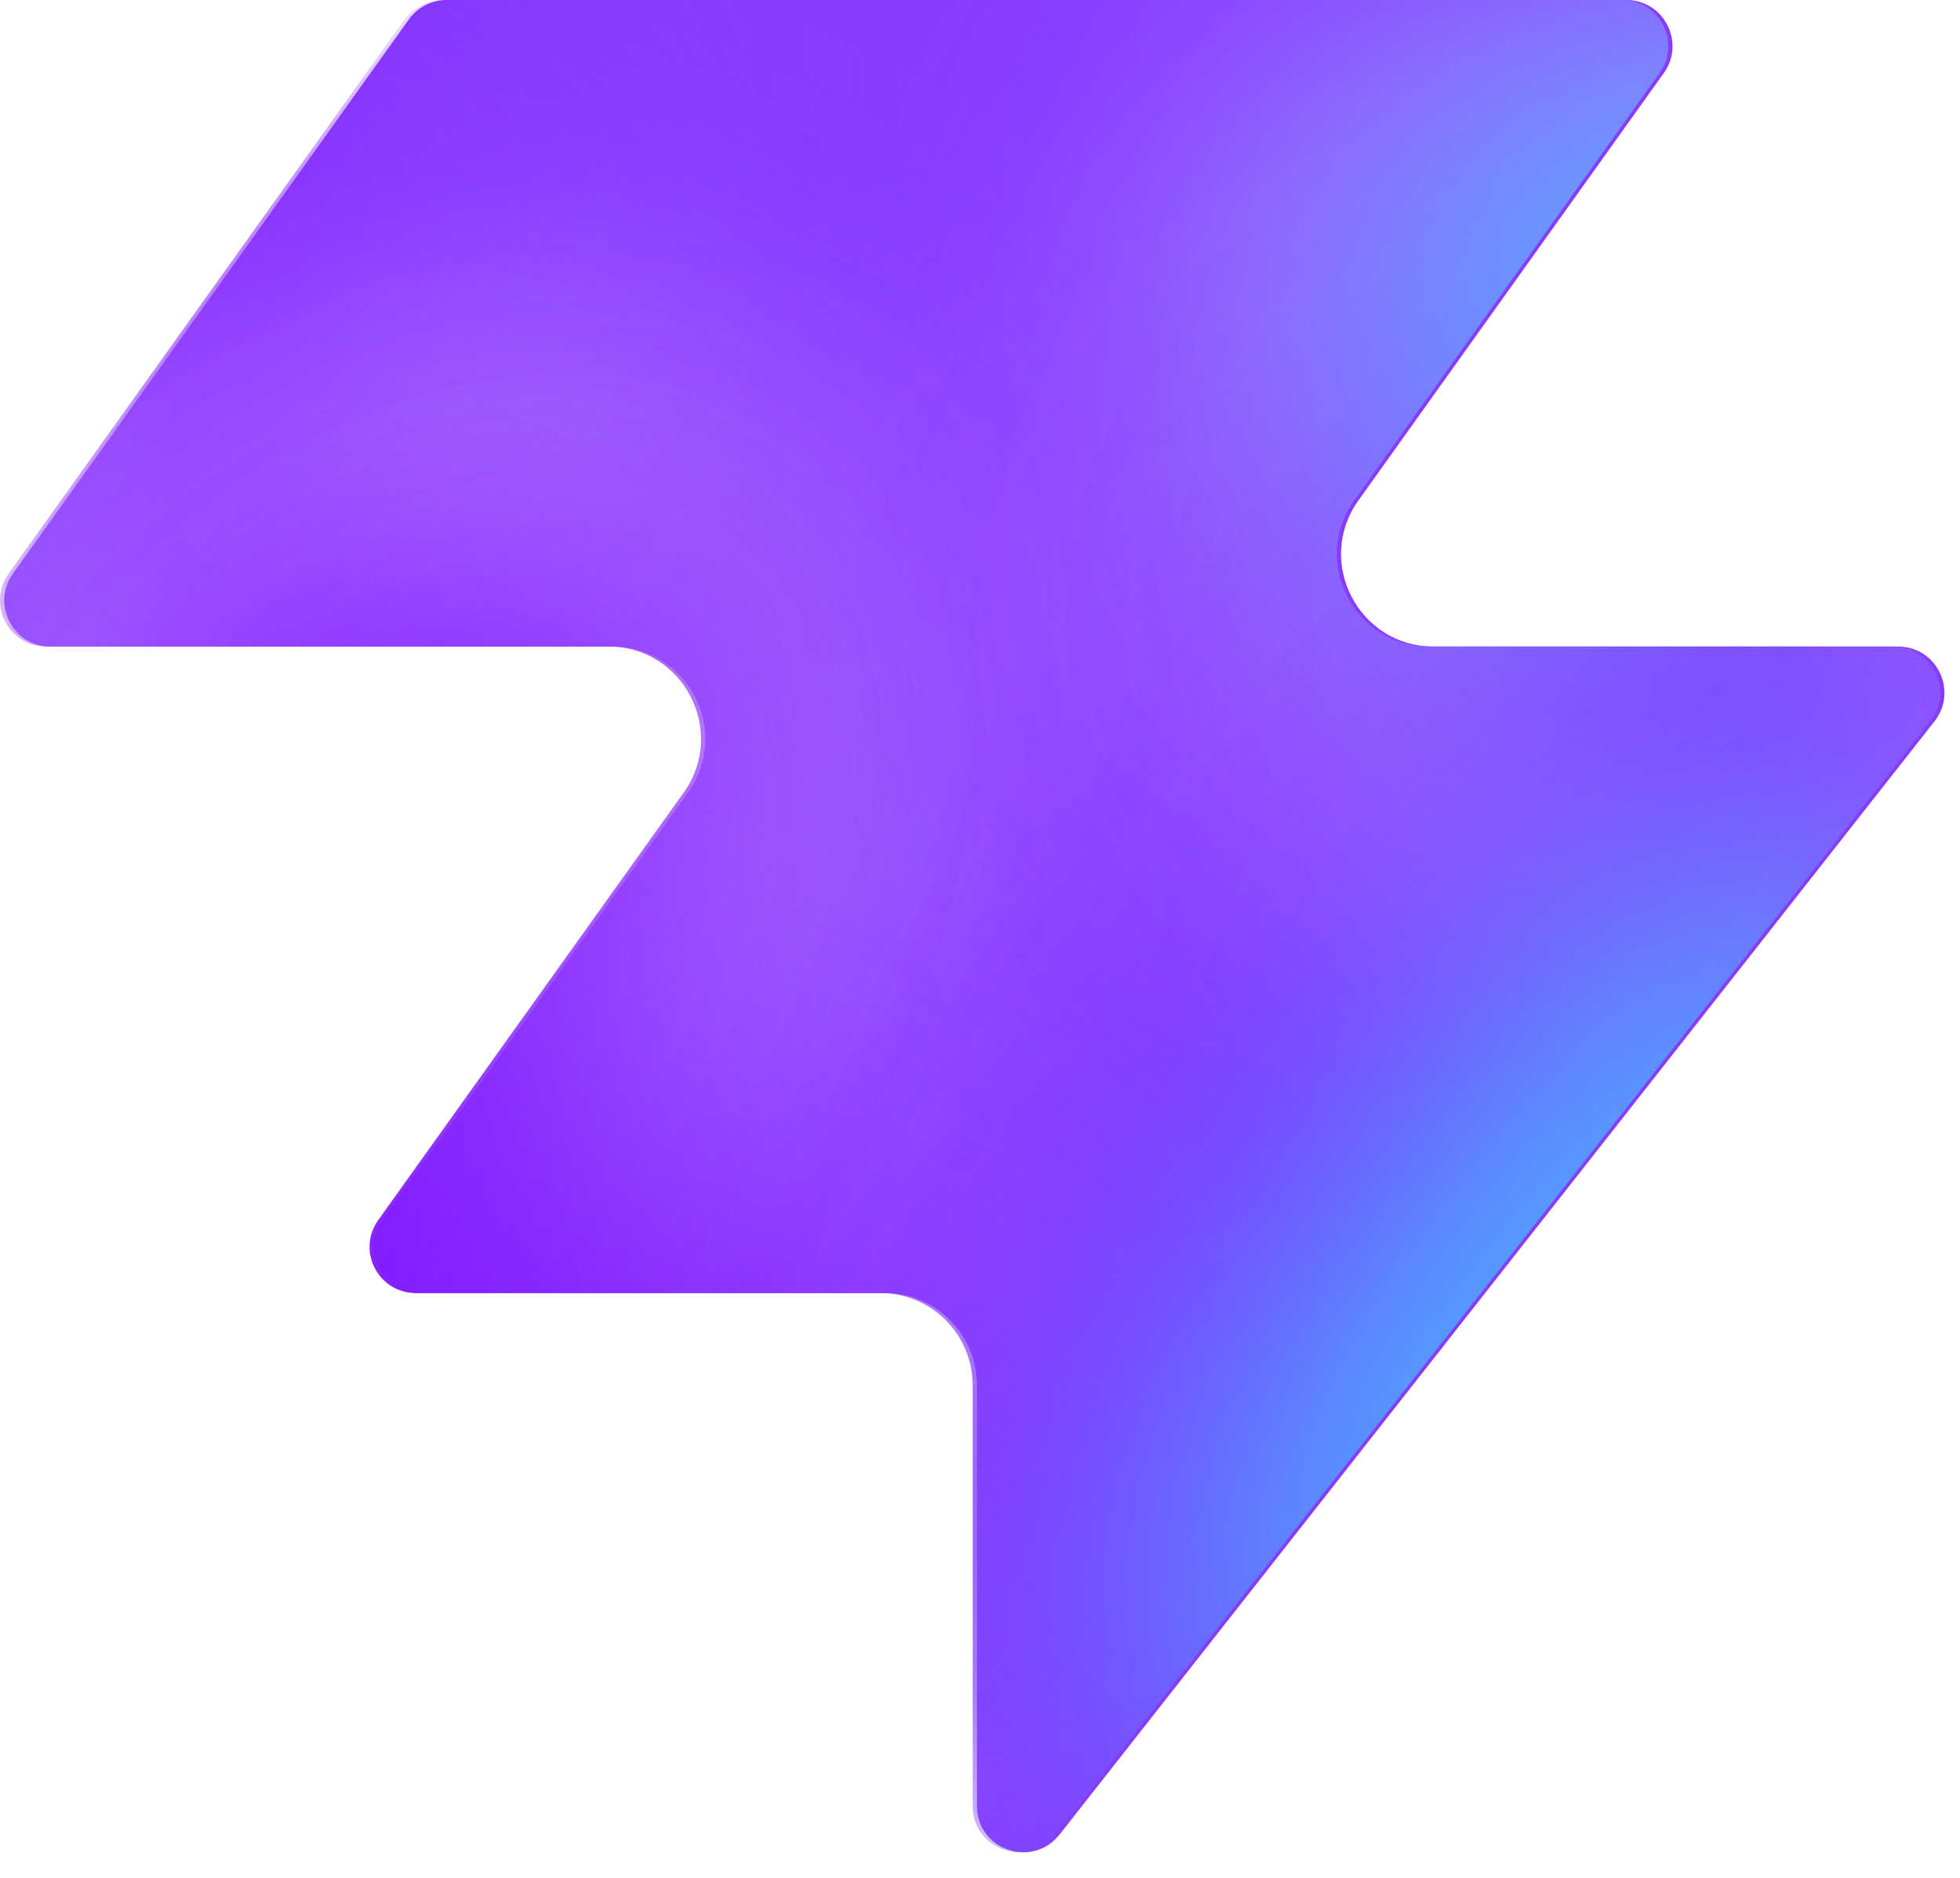
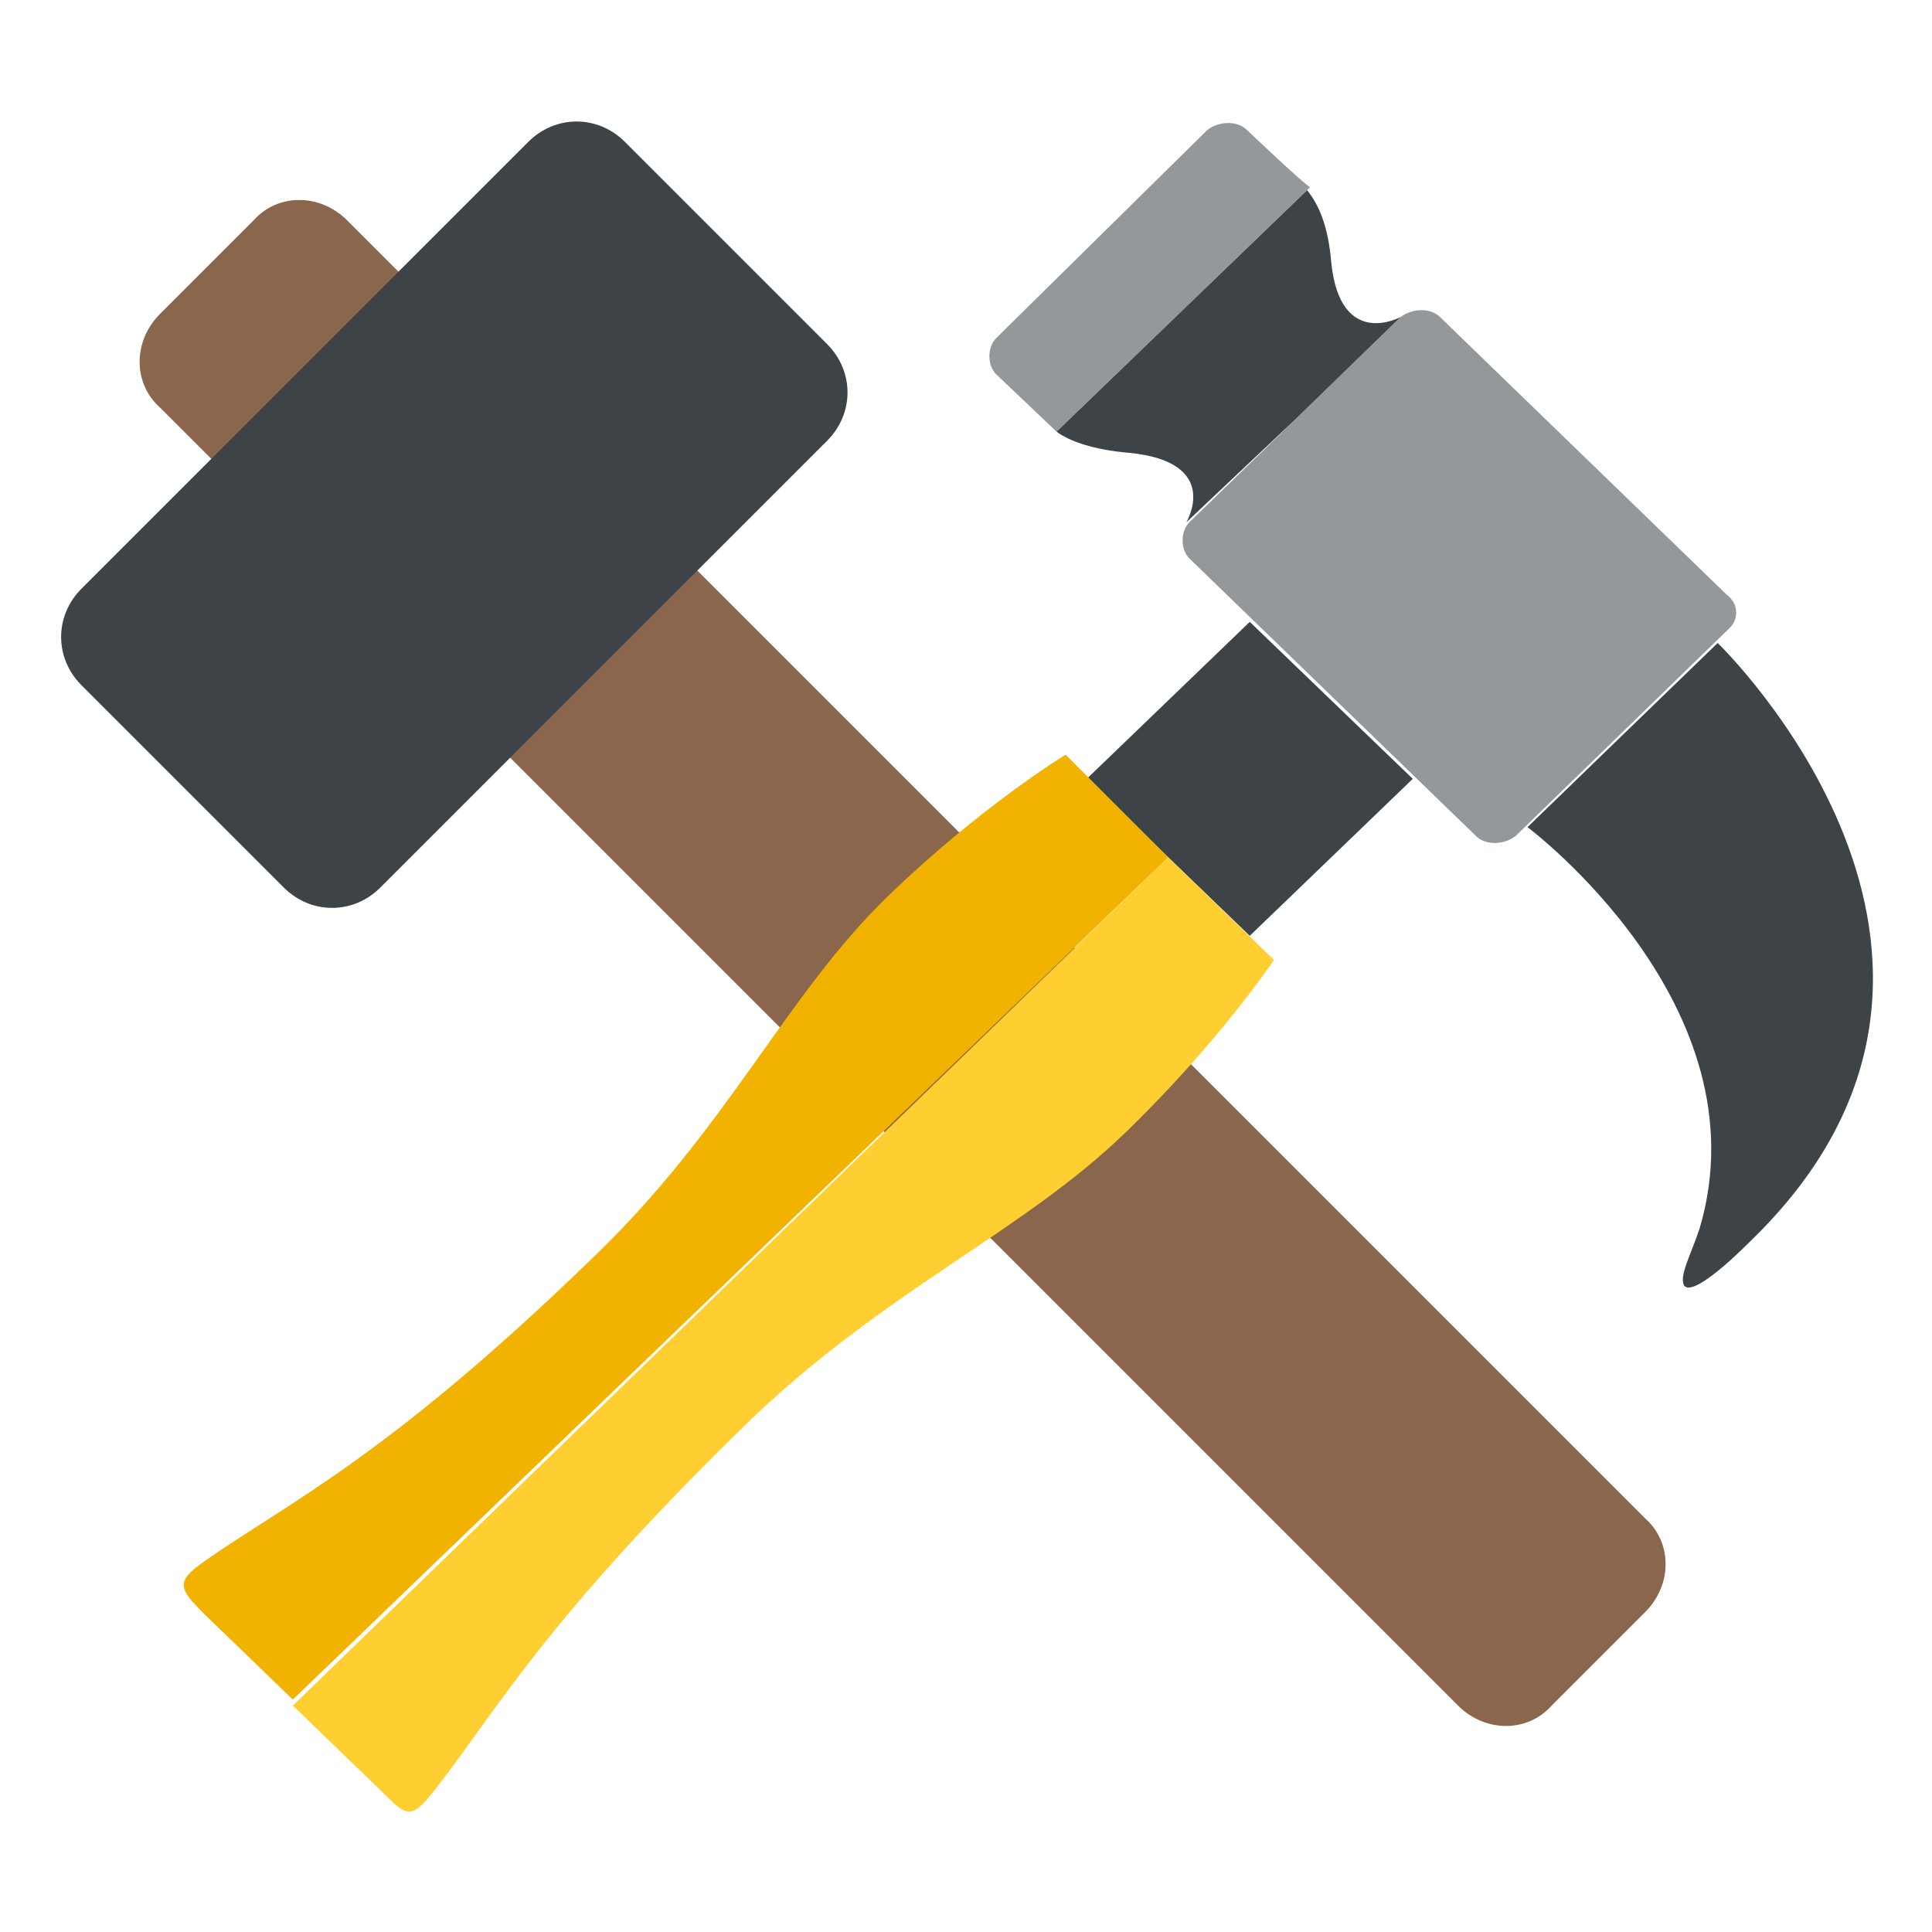
- <svg xmlns="http://www.w3.org/2000/svg" width="48" height="46" fill="none" viewBox="0 0 48 46">
-   <path fill="#863bff" d="M25.946 44.938c-.664.845-2.021.375-2.021-.698V33.937a2.26 2.26 0 0 0-2.262-2.262H10.287c-.92 0-1.456-1.04-.92-1.788l7.48-10.471c1.07-1.497 0-3.578-1.842-3.578H1.237c-.92 0-1.456-1.04-.92-1.788L10.013.474c.214-.297.556-.474.92-.474h28.894c.92 0 1.456 1.04.92 1.788l-7.48 10.471c-1.07 1.498 0 3.579 1.842 3.579h11.377c.943 0 1.473 1.088.89 1.83L25.947 44.94z" style="fill:#863bff;fill:color(display-p3 .525 .23 1);fill-opacity:1" />
-   <mask id="a" width="48" height="46" x="0" y="0" maskUnits="userSpaceOnUse" style="mask-type:alpha">
-     <path fill="#000" d="M25.842 44.938c-.664.844-2.021.375-2.021-.698V33.937a2.26 2.26 0 0 0-2.262-2.262H10.183c-.92 0-1.456-1.04-.92-1.788l7.48-10.471c1.07-1.498 0-3.579-1.842-3.579H1.133c-.92 0-1.456-1.04-.92-1.787L9.91.473c.214-.297.556-.474.92-.474h28.894c.92 0 1.456 1.04.92 1.788l-7.48 10.471c-1.07 1.498 0 3.578 1.842 3.578h11.377c.943 0 1.473 1.088.89 1.832L25.843 44.94z" style="fill:#000;fill-opacity:1" />
-   </mask>
-   <g mask="url(#a)">
-     <g filter="url(#b)">
-       <ellipse cx="5.508" cy="14.704" fill="#ede6ff" rx="5.508" ry="14.704" style="fill:#ede6ff;fill:color(display-p3 .927 .903 1);fill-opacity:1" transform="matrix(.00324 1 1 -.00324 -4.47 31.516)" />
-     </g>
-     <g filter="url(#c)">
-       <ellipse cx="10.399" cy="29.851" fill="#ede6ff" rx="10.399" ry="29.851" style="fill:#ede6ff;fill:color(display-p3 .927 .903 1);fill-opacity:1" transform="matrix(.00324 1 1 -.00324 -39.328 7.883)" />
-     </g>
-     <g filter="url(#d)">
-       <ellipse cx="5.508" cy="30.487" fill="#7e14ff" rx="5.508" ry="30.487" style="fill:#7e14ff;fill:color(display-p3 .492 .077 1);fill-opacity:1" transform="rotate(89.814 -25.913 -14.639)scale(1 -1)" />
-     </g>
-     <g filter="url(#e)">
-       <ellipse cx="5.508" cy="30.599" fill="#7e14ff" rx="5.508" ry="30.599" style="fill:#7e14ff;fill:color(display-p3 .492 .077 1);fill-opacity:1" transform="rotate(89.814 -32.644 -3.334)scale(1 -1)" />
-     </g>
-     <g filter="url(#f)">
-       <ellipse cx="5.508" cy="30.599" fill="#7e14ff" rx="5.508" ry="30.599" style="fill:#7e14ff;fill:color(display-p3 .492 .077 1);fill-opacity:1" transform="matrix(.00324 1 1 -.00324 -34.34 30.47)" />
-     </g>
-     <g filter="url(#g)">
-       <ellipse cx="14.072" cy="22.078" fill="#ede6ff" rx="14.072" ry="22.078" style="fill:#ede6ff;fill:color(display-p3 .927 .903 1);fill-opacity:1" transform="rotate(93.35 24.506 48.493)scale(-1 1)" />
-     </g>
-     <g filter="url(#h)">
-       <ellipse cx="3.47" cy="21.501" fill="#7e14ff" rx="3.47" ry="21.501" style="fill:#7e14ff;fill:color(display-p3 .492 .077 1);fill-opacity:1" transform="rotate(89.009 28.708 47.59)scale(-1 1)" />
-     </g>
-     <g filter="url(#i)">
-       <ellipse cx="3.47" cy="21.501" fill="#7e14ff" rx="3.47" ry="21.501" style="fill:#7e14ff;fill:color(display-p3 .492 .077 1);fill-opacity:1" transform="rotate(89.009 28.708 47.59)scale(-1 1)" />
-     </g>
-     <g filter="url(#j)">
-       <ellipse cx=".387" cy="8.972" fill="#7e14ff" rx="4.407" ry="29.108" style="fill:#7e14ff;fill:color(display-p3 .492 .077 1);fill-opacity:1" transform="rotate(39.51 .387 8.972)" />
-     </g>
-     <g filter="url(#k)">
-       <ellipse cx="47.523" cy="-6.092" fill="#7e14ff" rx="4.407" ry="29.108" style="fill:#7e14ff;fill:color(display-p3 .492 .077 1);fill-opacity:1" transform="rotate(37.892 47.523 -6.092)" />
-     </g>
-     <g filter="url(#l)">
-       <ellipse cx="41.412" cy="6.333" fill="#47bfff" rx="5.971" ry="9.665" style="fill:#47bfff;fill:color(display-p3 .28 .748 1);fill-opacity:1" transform="rotate(37.892 41.412 6.333)" />
-     </g>
-     <g filter="url(#m)">
-       <ellipse cx="-1.879" cy="38.332" fill="#7e14ff" rx="4.407" ry="29.108" style="fill:#7e14ff;fill:color(display-p3 .492 .077 1);fill-opacity:1" transform="rotate(37.892 -1.88 38.332)" />
-     </g>
-     <g filter="url(#n)">
-       <ellipse cx="-1.879" cy="38.332" fill="#7e14ff" rx="4.407" ry="29.108" style="fill:#7e14ff;fill:color(display-p3 .492 .077 1);fill-opacity:1" transform="rotate(37.892 -1.88 38.332)" />
-     </g>
-     <g filter="url(#o)">
-       <ellipse cx="35.651" cy="29.907" fill="#7e14ff" rx="4.407" ry="29.108" style="fill:#7e14ff;fill:color(display-p3 .492 .077 1);fill-opacity:1" transform="rotate(37.892 35.651 29.907)" />
-     </g>
-     <g filter="url(#p)">
-       <ellipse cx="38.418" cy="32.4" fill="#47bfff" rx="5.971" ry="15.297" style="fill:#47bfff;fill:color(display-p3 .28 .748 1);fill-opacity:1" transform="rotate(37.892 38.418 32.4)" />
-     </g>
+ <svg xmlns="http://www.w3.org/2000/svg" width="800px" height="800px" viewBox="0 0 64 64" aria-hidden="true" role="img" class="iconify iconify--emojione" preserveAspectRatio="xMidYMid meet">
+   <path d="M5.3 10.4c-.9.9-.9 2.3 0 3.1l43 43c.9.9 2.3.9 3.1 0l3.1-3.1c.9-.9.9-2.3 0-3.1l-43-43c-.9-.9-2.3-.9-3.1 0l-3.1 3.1" fill="#89664c">
+ 
+ </path>
+   <g fill="#3e4347">
+     <path d="M27.4 11.4c.9.9.9 2.3 0 3.2L12.6 29.4c-.9.9-2.3.9-3.2 0l-6.7-6.7c-.9-.9-.9-2.3 0-3.2L17.5 4.7c.9-.9 2.3-.9 3.2 0l6.7 6.7">
+ 
+ </path>
+     <path d="M41.4 31L36 25.8l5.4-5.2l5.4 5.2z">
+ 
+ </path>
  </g>
-   <defs>
-     <filter id="b" width="60.045" height="41.654" x="-19.77" y="16.149" color-interpolation-filters="sRGB" filterUnits="userSpaceOnUse">
-       <feFlood flood-opacity="0" result="BackgroundImageFix" />
-       <feBlend in="SourceGraphic" in2="BackgroundImageFix" result="shape" />
-       <feGaussianBlur result="effect1_foregroundBlur_2002_17158" stdDeviation="7.659" />
-     </filter>
-     <filter id="c" width="90.34" height="51.437" x="-54.613" y="-7.533" color-interpolation-filters="sRGB" filterUnits="userSpaceOnUse">
-       <feFlood flood-opacity="0" result="BackgroundImageFix" />
-       <feBlend in="SourceGraphic" in2="BackgroundImageFix" result="shape" />
-       <feGaussianBlur result="effect1_foregroundBlur_2002_17158" stdDeviation="7.659" />
-     </filter>
-     <filter id="d" width="79.355" height="29.4" x="-49.64" y="2.03" color-interpolation-filters="sRGB" filterUnits="userSpaceOnUse">
-       <feFlood flood-opacity="0" result="BackgroundImageFix" />
-       <feBlend in="SourceGraphic" in2="BackgroundImageFix" result="shape" />
-       <feGaussianBlur result="effect1_foregroundBlur_2002_17158" stdDeviation="4.596" />
-     </filter>
-     <filter id="e" width="79.579" height="29.4" x="-45.045" y="20.029" color-interpolation-filters="sRGB" filterUnits="userSpaceOnUse">
-       <feFlood flood-opacity="0" result="BackgroundImageFix" />
-       <feBlend in="SourceGraphic" in2="BackgroundImageFix" result="shape" />
-       <feGaussianBlur result="effect1_foregroundBlur_2002_17158" stdDeviation="4.596" />
-     </filter>
-     <filter id="f" width="79.579" height="29.4" x="-43.513" y="21.178" color-interpolation-filters="sRGB" filterUnits="userSpaceOnUse">
-       <feFlood flood-opacity="0" result="BackgroundImageFix" />
-       <feBlend in="SourceGraphic" in2="BackgroundImageFix" result="shape" />
-       <feGaussianBlur result="effect1_foregroundBlur_2002_17158" stdDeviation="4.596" />
-     </filter>
-     <filter id="g" width="74.749" height="58.852" x="15.756" y="-17.901" color-interpolation-filters="sRGB" filterUnits="userSpaceOnUse">
-       <feFlood flood-opacity="0" result="BackgroundImageFix" />
-       <feBlend in="SourceGraphic" in2="BackgroundImageFix" result="shape" />
-       <feGaussianBlur result="effect1_foregroundBlur_2002_17158" stdDeviation="7.659" />
-     </filter>
-     <filter id="h" width="61.377" height="25.362" x="23.548" y="2.284" color-interpolation-filters="sRGB" filterUnits="userSpaceOnUse">
-       <feFlood flood-opacity="0" result="BackgroundImageFix" />
-       <feBlend in="SourceGraphic" in2="BackgroundImageFix" result="shape" />
-       <feGaussianBlur result="effect1_foregroundBlur_2002_17158" stdDeviation="4.596" />
-     </filter>
-     <filter id="i" width="61.377" height="25.362" x="23.548" y="2.284" color-interpolation-filters="sRGB" filterUnits="userSpaceOnUse">
-       <feFlood flood-opacity="0" result="BackgroundImageFix" />
-       <feBlend in="SourceGraphic" in2="BackgroundImageFix" result="shape" />
-       <feGaussianBlur result="effect1_foregroundBlur_2002_17158" stdDeviation="4.596" />
-     </filter>
-     <filter id="j" width="56.045" height="63.649" x="-27.636" y="-22.853" color-interpolation-filters="sRGB" filterUnits="userSpaceOnUse">
-       <feFlood flood-opacity="0" result="BackgroundImageFix" />
-       <feBlend in="SourceGraphic" in2="BackgroundImageFix" result="shape" />
-       <feGaussianBlur result="effect1_foregroundBlur_2002_17158" stdDeviation="4.596" />
-     </filter>
-     <filter id="k" width="54.814" height="64.646" x="20.116" y="-38.415" color-interpolation-filters="sRGB" filterUnits="userSpaceOnUse">
-       <feFlood flood-opacity="0" result="BackgroundImageFix" />
-       <feBlend in="SourceGraphic" in2="BackgroundImageFix" result="shape" />
-       <feGaussianBlur result="effect1_foregroundBlur_2002_17158" stdDeviation="4.596" />
-     </filter>
-     <filter id="l" width="33.541" height="35.313" x="24.641" y="-11.323" color-interpolation-filters="sRGB" filterUnits="userSpaceOnUse">
-       <feFlood flood-opacity="0" result="BackgroundImageFix" />
-       <feBlend in="SourceGraphic" in2="BackgroundImageFix" result="shape" />
-       <feGaussianBlur result="effect1_foregroundBlur_2002_17158" stdDeviation="4.596" />
-     </filter>
-     <filter id="m" width="54.814" height="64.646" x="-29.286" y="6.009" color-interpolation-filters="sRGB" filterUnits="userSpaceOnUse">
-       <feFlood flood-opacity="0" result="BackgroundImageFix" />
-       <feBlend in="SourceGraphic" in2="BackgroundImageFix" result="shape" />
-       <feGaussianBlur result="effect1_foregroundBlur_2002_17158" stdDeviation="4.596" />
-     </filter>
-     <filter id="n" width="54.814" height="64.646" x="-29.286" y="6.009" color-interpolation-filters="sRGB" filterUnits="userSpaceOnUse">
-       <feFlood flood-opacity="0" result="BackgroundImageFix" />
-       <feBlend in="SourceGraphic" in2="BackgroundImageFix" result="shape" />
-       <feGaussianBlur result="effect1_foregroundBlur_2002_17158" stdDeviation="4.596" />
-     </filter>
-     <filter id="o" width="54.814" height="64.646" x="8.244" y="-2.416" color-interpolation-filters="sRGB" filterUnits="userSpaceOnUse">
-       <feFlood flood-opacity="0" result="BackgroundImageFix" />
-       <feBlend in="SourceGraphic" in2="BackgroundImageFix" result="shape" />
-       <feGaussianBlur result="effect1_foregroundBlur_2002_17158" stdDeviation="4.596" />
-     </filter>
-     <filter id="p" width="39.409" height="43.623" x="18.713" y="10.588" color-interpolation-filters="sRGB" filterUnits="userSpaceOnUse">
-       <feFlood flood-opacity="0" result="BackgroundImageFix" />
-       <feBlend in="SourceGraphic" in2="BackgroundImageFix" result="shape" />
-       <feGaussianBlur result="effect1_foregroundBlur_2002_17158" stdDeviation="4.596" />
-     </filter>
-   </defs>
+   <g fill="#94989b">
+     <path d="M57.2 19.7l-9.5-9.2c-.3-.3-.9-.3-1.3 0l-3.5 3.4l-3.5 3.4c-.3.3-.3.9 0 1.2l9.5 9.2c.3.3.9.3 1.3 0l7.1-6.9c.3-.3.3-.8-.1-1.1">
+ 
+ </path>
+     <path d="M41.3 4.3c-.3-.3-.9-.3-1.3 0l-7 6.9c-.3.3-.3.9 0 1.2l2 1.9l8.4-8.1c-.1 0-2.1-1.9-2.1-1.9">
+ 
+ </path>
+   </g>
+   <g fill="#3e4347">
+     <path d="M42.9 13.9l3.5-3.4s-2 1.1-2.3-1.8c-.1-1.2-.4-1.9-.8-2.4l-8.3 8c.4.3 1.2.6 2.4.7c3.1.3 1.9 2.3 1.9 2.3l3.6-3.4">
+ 
+ </path>
+     <path d="M58 41.1c9.7-9.4-1.1-19.8-1.1-19.8l-6.3 6.1s7.9 5.9 5.7 13.3c-.3.9-.7 1.6-.5 1.9c.3.3 1.5-.8 2.2-1.5">
+ 
+ </path>
+   </g>
+   <path d="M38.7 28.4L35.3 25s-2.8 1.7-5.9 4.7c-3.4 3.3-5.3 7.7-9.8 12c-6.8 6.6-10.1 8.1-12.8 10c-1 .7-.9.9 0 1.8l2.9 2.8l29-27.9" fill="#f2b200">
+ 
+ </path>
+   <path d="M38.7 28.4l3.5 3.4s-1.8 2.7-4.9 5.7c-3.4 3.3-7.9 5.2-12.4 9.5c-6.8 6.6-8.4 9.6-10.5 12.3c-.8 1-.9.9-1.8 0l-2.9-2.8l29-28.1" fill="#ffce31">
+ 
+ </path>
</svg>
